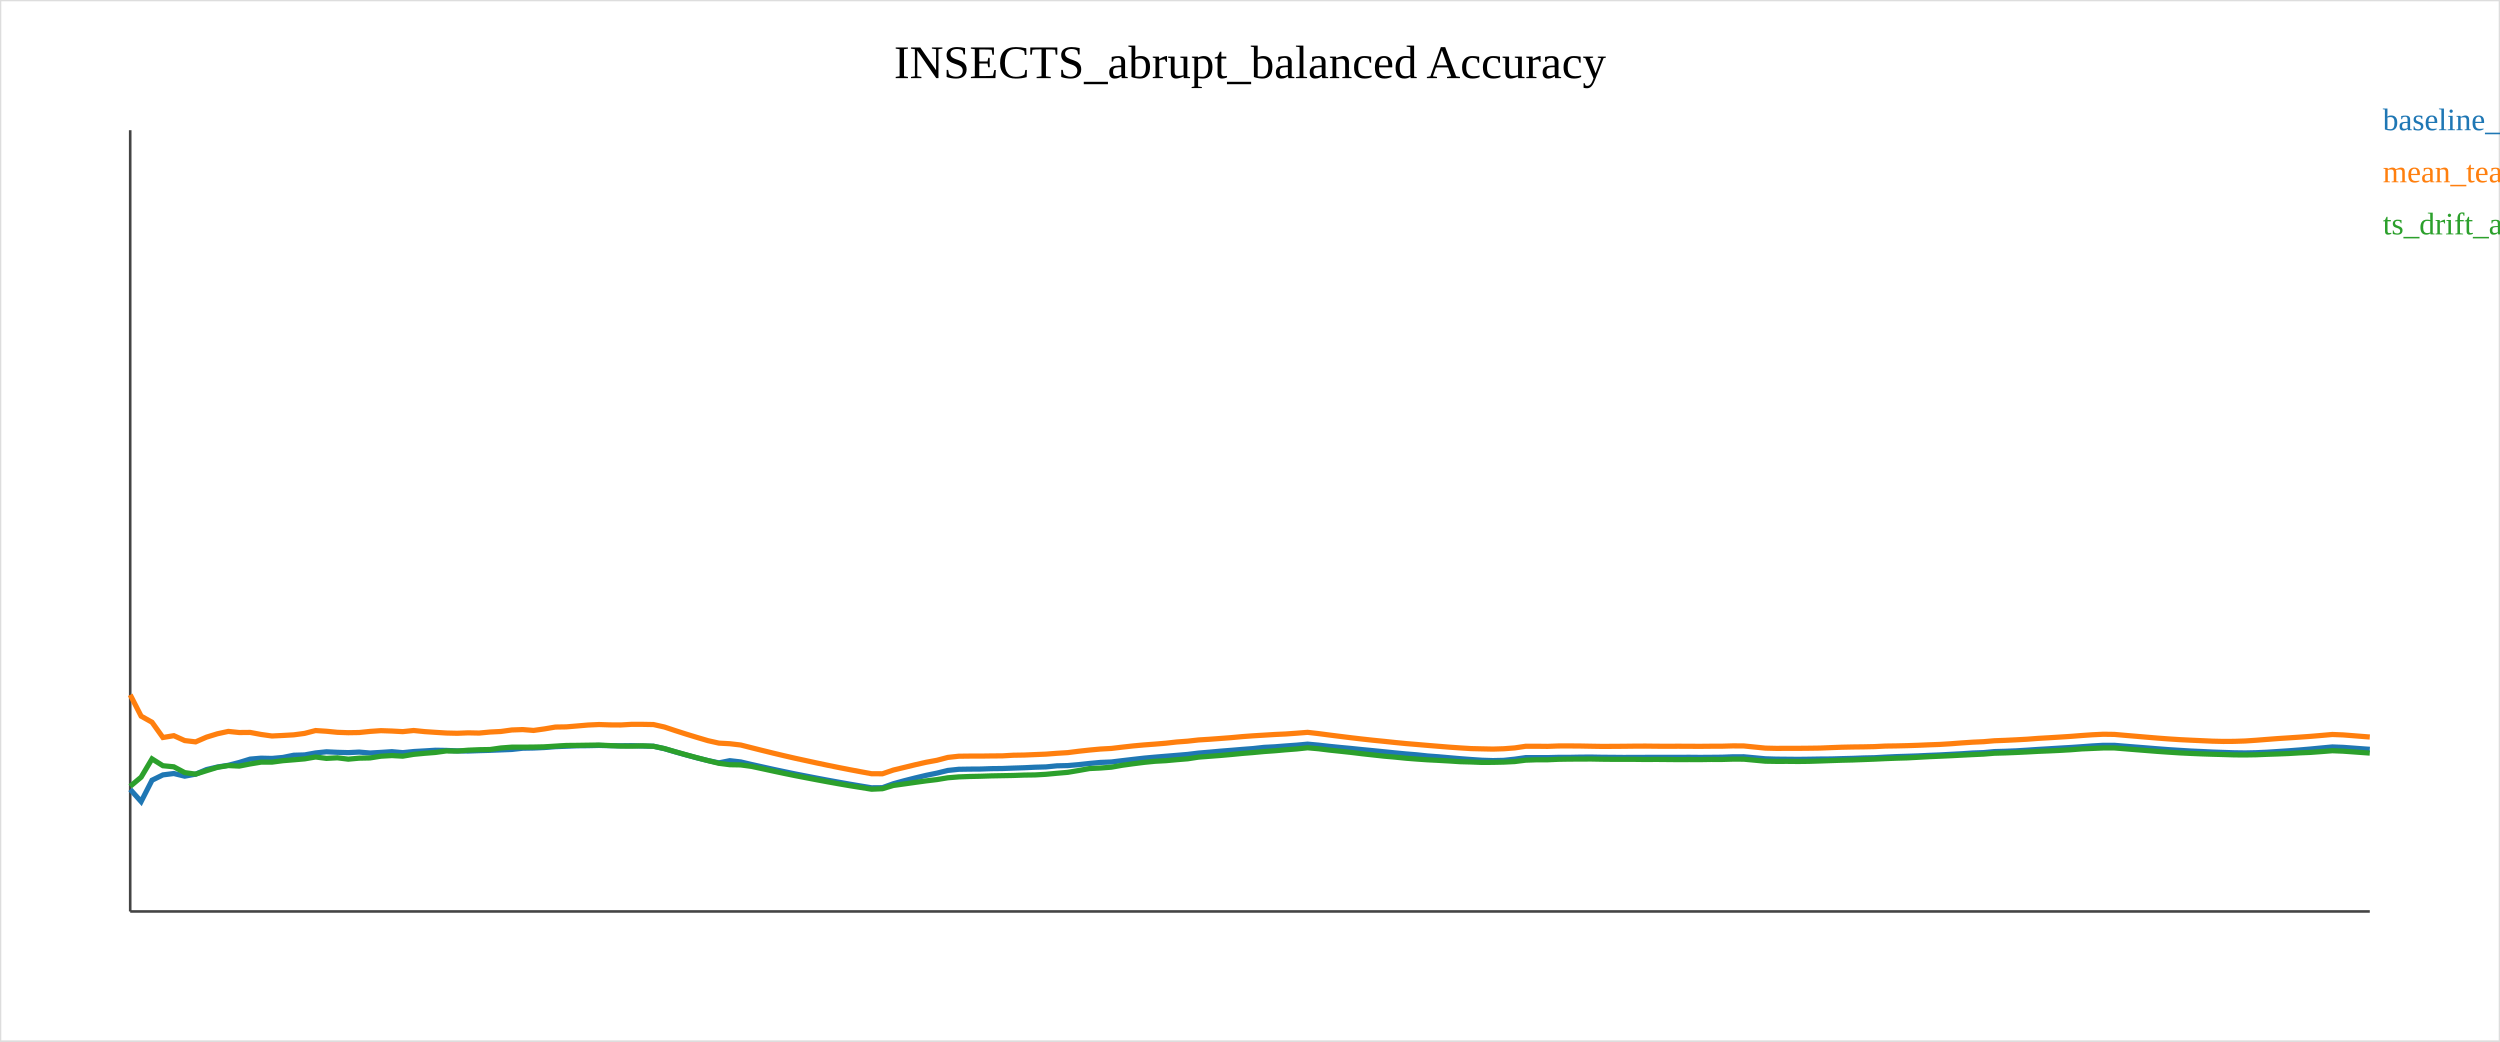
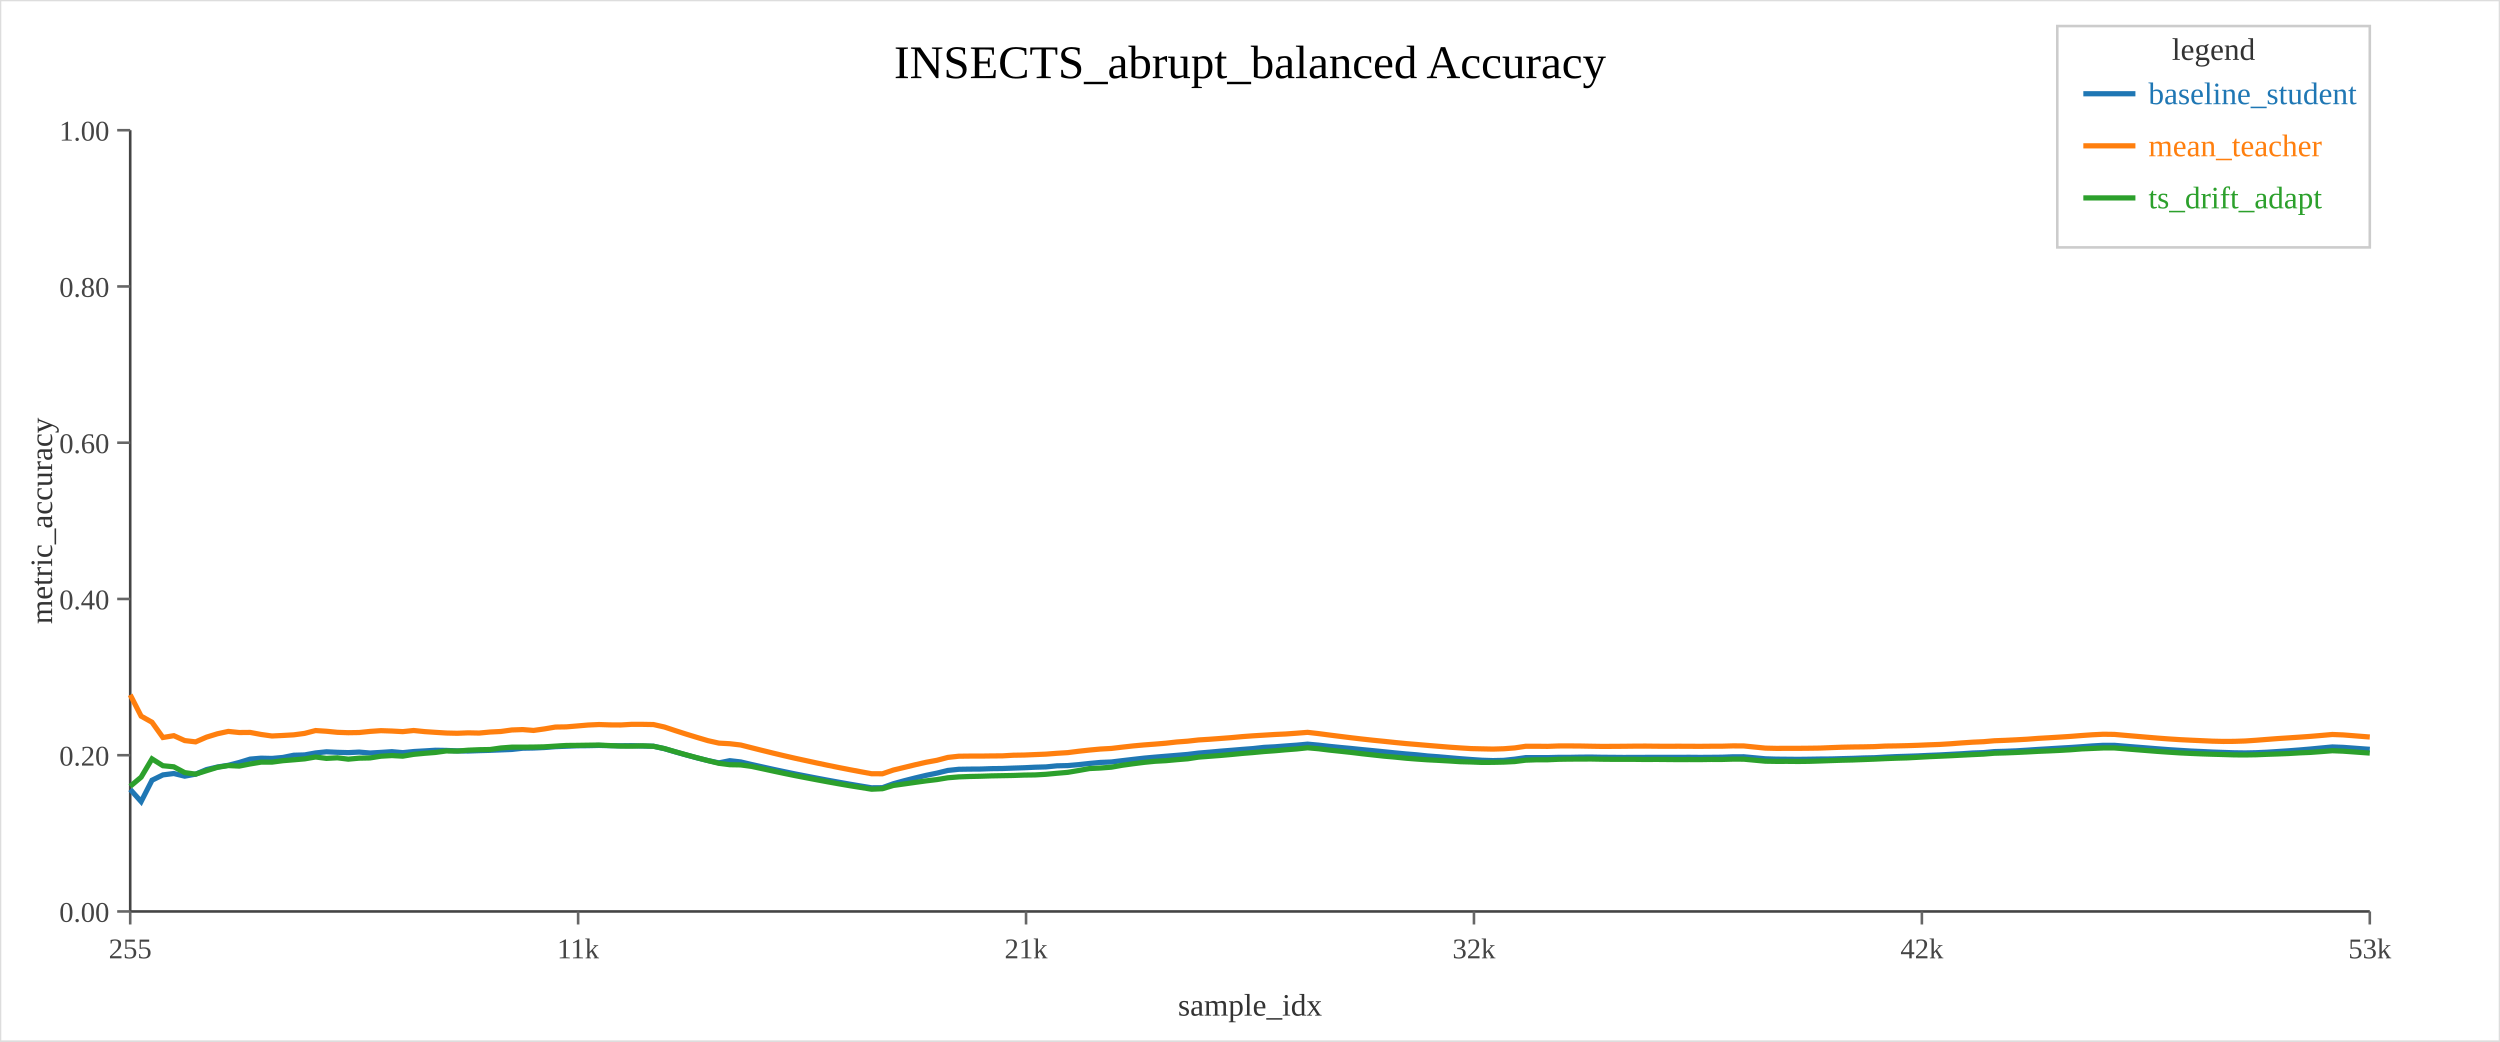
<svg xmlns="http://www.w3.org/2000/svg" width="960" height="400">
  <rect x="0" y="0" width="960" height="400" fill="#ffffff" stroke="#dddddd" />
  <line x1="50" y1="50" x2="50" y2="350" stroke="#444444" />
  <line x1="50" y1="350" x2="910" y2="350" stroke="#444444" />
  <text x="480.0" y="30" text-anchor="middle" font-size="18">INSECTS_abrupt_balanced Accuracy</text>
+   <text x="480.0" y="390" text-anchor="middle" font-size="12" fill="#333333">sample_idx</text>
+   <text x="20" y="200.0" transform="rotate(-90,20,200.0)" text-anchor="middle" font-size="12" fill="#333333">metric_accuracy</text>
+   <line x1="50.00" y1="350" x2="50.00" y2="355" stroke="#666666" />
+   <text x="50.00" y="368" text-anchor="middle" font-size="11" fill="#444444">255</text>
+   <line x1="222.00" y1="350" x2="222.00" y2="355" stroke="#666666" />
+   <text x="222.00" y="368" text-anchor="middle" font-size="11" fill="#444444">11k</text>
+   <line x1="394.00" y1="350" x2="394.00" y2="355" stroke="#666666" />
+   <text x="394.00" y="368" text-anchor="middle" font-size="11" fill="#444444">21k</text>
+   <line x1="566.00" y1="350" x2="566.00" y2="355" stroke="#666666" />
+   <text x="566.00" y="368" text-anchor="middle" font-size="11" fill="#444444">32k</text>
+   <line x1="738.00" y1="350" x2="738.00" y2="355" stroke="#666666" />
+   <text x="738.00" y="368" text-anchor="middle" font-size="11" fill="#444444">42k</text>
+   <line x1="910.00" y1="350" x2="910.00" y2="355" stroke="#666666" />
+   <text x="910.00" y="368" text-anchor="middle" font-size="11" fill="#444444">53k</text>
+   <line x1="45" y1="350.00" x2="50" y2="350.00" stroke="#666666" />
+   <text x="42" y="354.00" text-anchor="end" font-size="11" fill="#444444">0.00</text>
+   <line x1="45" y1="290.00" x2="50" y2="290.00" stroke="#666666" />
+   <text x="42" y="294.00" text-anchor="end" font-size="11" fill="#444444">0.20</text>
+   <line x1="45" y1="230.00" x2="50" y2="230.00" stroke="#666666" />
+   <text x="42" y="234.00" text-anchor="end" font-size="11" fill="#444444">0.40</text>
+   <line x1="45" y1="170.00" x2="50" y2="170.00" stroke="#666666" />
+   <text x="42" y="174.00" text-anchor="end" font-size="11" fill="#444444">0.60</text>
+   <line x1="45" y1="110.00" x2="50" y2="110.00" stroke="#666666" />
+   <text x="42" y="114.00" text-anchor="end" font-size="11" fill="#444444">0.80</text>
+   <line x1="45" y1="50.00" x2="50" y2="50.00" stroke="#666666" />
+   <text x="42" y="54.00" text-anchor="end" font-size="11" fill="#444444">1.00</text>
+   <rect x="790" y="10" width="120" height="85" fill="#ffffff" stroke="#cccccc" />
+   <text x="850" y="23" text-anchor="middle" font-size="12" fill="#333333">legend</text>
  <path d="M50.00,303.12 L54.19,307.81 L58.37,299.61 L62.56,297.56 L66.75,297.03 L70.93,298.05 L75.12,297.27 L79.30,295.51 L83.49,294.53 L87.68,293.87 L91.86,292.79 L96.05,291.50 L100.24,291.14 L104.42,291.24 L108.61,290.86 L112.79,290.01 L116.98,289.89 L121.17,289.13 L125.35,288.69 L129.54,288.89 L133.73,289.01 L137.91,288.80 L142.10,289.16 L146.28,288.92 L150.47,288.64 L154.66,289.02 L158.84,288.59 L163.03,288.35 L167.22,288.09 L171.40,288.16 L175.59,288.34 L179.77,288.40 L183.96,288.25 L188.15,288.13 L192.33,287.96 L196.52,287.79 L200.71,287.32 L204.89,287.24 L209.08,287.05 L213.26,286.72 L217.45,286.55 L221.64,286.38 L225.82,286.34 L230.01,286.24 L234.20,286.35 L238.38,286.39 L242.57,286.34 L246.75,286.47 L250.94,286.55 L255.13,287.49 L259.31,288.72 L263.50,289.90 L267.69,291.03 L271.87,292.06 L276.06,292.94 L280.24,292.10 L284.43,292.58 L288.62,293.57 L292.80,294.50 L296.99,295.43 L301.18,296.32 L305.36,297.19 L309.55,298.01 L313.73,298.82 L317.92,299.61 L322.11,300.37 L326.29,301.11 L330.48,301.82 L334.67,302.51 L338.85,302.47 L343.04,300.96 L347.23,299.80 L351.41,298.74 L355.60,297.74 L359.78,296.88 L363.97,295.85 L368.16,295.41 L372.34,295.34 L376.53,295.31 L380.72,295.16 L384.90,295.11 L389.09,294.95 L393.27,294.81 L397.46,294.61 L401.65,294.49 L405.83,294.08 L410.02,293.98 L414.21,293.62 L418.39,293.16 L422.58,292.77 L426.76,292.60 L430.95,292.09 L435.14,291.60 L439.32,291.12 L443.51,290.74 L447.70,290.39 L451.88,290.05 L456.07,289.70 L460.25,289.18 L464.44,288.83 L468.63,288.45 L472.81,288.12 L477.00,287.77 L481.19,287.45 L485.37,286.99 L489.56,286.77 L493.74,286.44 L497.93,286.14 L502.12,285.75 L506.30,286.13 L510.49,286.60 L514.68,287.02 L518.86,287.41 L523.05,287.85 L527.23,288.25 L531.42,288.67 L535.61,289.10 L539.79,289.50 L543.98,289.84 L548.17,290.29 L552.35,290.60 L556.54,290.97 L560.72,291.33 L564.91,291.65 L569.10,291.93 L573.28,292.07 L577.47,291.97 L581.66,291.52 L585.84,290.93 L590.03,290.91 L594.21,290.93 L598.40,290.82 L602.59,290.82 L606.77,290.74 L610.96,290.71 L615.15,290.79 L619.33,290.82 L623.52,290.86 L627.70,290.84 L631.89,290.83 L636.08,290.82 L640.26,290.83 L644.45,290.82 L648.64,290.80 L652.82,290.84 L657.01,290.81 L661.20,290.77 L665.38,290.61 L669.57,290.60 L673.75,290.99 L677.94,291.38 L682.13,291.51 L686.31,291.55 L690.50,291.59 L694.69,291.54 L698.87,291.47 L703.06,291.44 L707.24,291.32 L711.43,291.21 L715.62,291.05 L719.80,290.96 L723.99,290.73 L728.18,290.54 L732.36,290.41 L736.55,290.26 L740.73,290.06 L744.92,289.89 L749.11,289.66 L753.29,289.44 L757.48,289.15 L761.67,289.00 L765.85,288.61 L770.04,288.49 L774.22,288.32 L778.41,288.06 L782.60,287.78 L786.78,287.53 L790.97,287.27 L795.16,287.03 L799.34,286.74 L803.53,286.43 L807.71,286.20 L811.90,286.20 L816.09,286.55 L820.27,286.88 L824.46,287.21 L828.65,287.55 L832.83,287.87 L837.02,288.13 L841.20,288.39 L845.39,288.58 L849.58,288.78 L853.76,288.93 L857.95,289.07 L862.14,289.13 L866.32,289.04 L870.51,288.85 L874.69,288.58 L878.88,288.30 L883.07,287.98 L887.25,287.62 L891.44,287.22 L895.63,286.83 L899.81,286.99 L904.00,287.30 L908.18,287.61 L910.00,287.74" fill="none" stroke="#1f77b4" stroke-width="2" />
-   <text x="915" y="50" font-size="12" fill="#1f77b4">baseline_student</text>
+   <line x1="800" y1="36" x2="820" y2="36" stroke="#1f77b4" stroke-width="2" />
+   <text x="825" y="40" font-size="12" fill="#1f77b4">baseline_student</text>
  <path d="M50.00,266.80 L54.19,275.00 L58.37,277.34 L62.56,283.20 L66.75,282.50 L70.93,284.38 L75.12,284.88 L79.30,283.06 L83.49,281.77 L87.68,280.86 L91.86,281.29 L96.05,281.25 L100.24,282.03 L104.42,282.62 L108.61,282.42 L112.79,282.18 L116.98,281.62 L121.17,280.53 L125.35,280.80 L129.54,281.21 L133.73,281.36 L137.91,281.29 L142.10,280.86 L146.28,280.57 L150.47,280.72 L154.66,280.95 L158.84,280.51 L163.03,280.94 L167.22,281.22 L171.40,281.48 L175.59,281.58 L179.77,281.41 L183.96,281.50 L188.15,281.10 L192.33,280.89 L196.52,280.31 L200.71,280.16 L204.89,280.49 L209.08,279.90 L213.26,279.19 L217.45,279.12 L221.64,278.77 L225.82,278.41 L230.01,278.22 L234.20,278.36 L238.38,278.39 L242.57,278.14 L246.75,278.15 L250.94,278.23 L255.13,279.17 L259.31,280.56 L263.50,281.90 L267.69,283.18 L271.87,284.42 L276.06,285.36 L280.24,285.59 L284.43,286.08 L288.62,287.14 L292.80,288.19 L296.99,289.22 L301.18,290.22 L305.36,291.18 L309.55,292.09 L313.73,293.00 L317.92,293.88 L322.11,294.73 L326.29,295.55 L330.48,296.34 L334.67,297.11 L338.85,297.13 L343.04,295.70 L347.23,294.69 L351.41,293.67 L355.60,292.72 L359.78,291.95 L363.97,290.85 L368.16,290.39 L372.34,290.34 L376.53,290.34 L380.72,290.28 L384.90,290.25 L389.09,290.01 L393.27,289.94 L397.46,289.76 L401.65,289.59 L405.83,289.27 L410.02,289.01 L414.21,288.48 L418.39,288.02 L422.58,287.63 L426.76,287.40 L430.95,286.90 L435.14,286.43 L439.32,286.05 L443.51,285.74 L447.70,285.39 L451.88,284.92 L456.07,284.61 L460.25,284.14 L464.44,283.88 L468.63,283.57 L472.81,283.25 L477.00,282.86 L481.19,282.55 L485.37,282.30 L489.56,282.04 L493.74,281.85 L497.93,281.55 L502.12,281.22 L506.30,281.70 L510.49,282.25 L514.68,282.78 L518.86,283.30 L523.05,283.79 L527.23,284.25 L531.42,284.67 L535.61,285.11 L539.79,285.52 L543.98,285.87 L548.17,286.23 L552.35,286.57 L556.54,286.91 L560.72,287.20 L564.91,287.46 L569.10,287.56 L573.28,287.65 L577.47,287.52 L581.66,287.20 L585.84,286.57 L590.03,286.56 L594.21,286.61 L598.40,286.45 L602.59,286.44 L606.77,286.47 L610.96,286.55 L615.15,286.62 L619.33,286.60 L623.52,286.57 L627.70,286.52 L631.89,286.50 L636.08,286.55 L640.26,286.57 L644.45,286.55 L648.64,286.57 L652.82,286.59 L657.01,286.55 L661.20,286.54 L665.38,286.42 L669.57,286.44 L673.75,286.86 L677.94,287.28 L682.13,287.38 L686.31,287.36 L690.50,287.36 L694.69,287.32 L698.87,287.26 L703.06,287.09 L707.24,286.93 L711.43,286.84 L715.62,286.79 L719.80,286.70 L723.99,286.49 L728.18,286.43 L732.36,286.33 L736.55,286.19 L740.73,286.01 L744.92,285.86 L749.11,285.60 L753.29,285.28 L757.48,285.00 L761.67,284.81 L765.85,284.45 L770.04,284.29 L774.22,284.09 L778.41,283.86 L782.60,283.54 L786.78,283.30 L790.97,283.04 L795.16,282.77 L799.34,282.44 L803.53,282.15 L807.71,281.95 L811.90,282.01 L816.09,282.38 L820.27,282.73 L824.46,283.09 L828.65,283.44 L832.83,283.75 L837.02,284.02 L841.20,284.23 L845.39,284.42 L849.58,284.61 L853.76,284.71 L857.95,284.68 L862.14,284.54 L866.32,284.26 L870.51,283.93 L874.69,283.61 L878.88,283.34 L883.07,283.06 L887.25,282.76 L891.44,282.41 L895.63,282.04 L899.81,282.21 L904.00,282.54 L908.18,282.87 L910.00,283.01" fill="none" stroke="#ff7f0e" stroke-width="2" />
-   <text x="915" y="70" font-size="12" fill="#ff7f0e">mean_teacher</text>
+   <line x1="800" y1="56" x2="820" y2="56" stroke="#ff7f0e" stroke-width="2" />
+   <text x="825" y="60" font-size="12" fill="#ff7f0e">mean_teacher</text>
  <path d="M50.00,301.95 L54.19,298.44 L58.37,291.41 L62.56,294.04 L66.75,294.45 L70.93,296.68 L75.12,297.27 L79.30,295.95 L83.49,294.66 L87.68,293.98 L91.86,294.18 L96.05,293.36 L100.24,292.67 L104.42,292.66 L108.61,292.11 L112.79,291.77 L116.98,291.41 L121.17,290.69 L125.35,291.22 L129.54,291.00 L133.73,291.52 L137.91,291.14 L142.10,291.05 L146.28,290.38 L150.47,290.14 L154.66,290.37 L158.84,289.67 L163.03,289.27 L167.22,288.94 L171.40,288.36 L175.59,288.42 L179.77,288.07 L183.96,287.89 L188.15,287.82 L192.33,287.22 L196.52,286.91 L200.71,286.91 L204.89,286.87 L209.08,286.78 L213.26,286.51 L217.45,286.26 L221.64,286.22 L225.82,286.15 L230.01,286.11 L234.20,286.30 L238.38,286.49 L242.57,286.52 L246.75,286.40 L250.94,286.58 L255.13,287.45 L259.31,288.67 L263.50,289.85 L267.69,290.99 L271.87,292.08 L276.06,293.11 L280.24,293.65 L284.43,293.73 L288.62,294.30 L292.80,295.20 L296.99,296.11 L301.18,297.00 L305.36,297.85 L309.55,298.66 L313.73,299.46 L317.92,300.24 L322.11,300.99 L326.29,301.71 L330.48,302.38 L334.67,303.06 L338.85,302.87 L343.04,301.62 L347.23,301.03 L351.41,300.44 L355.60,299.86 L359.78,299.36 L363.97,298.67 L368.16,298.33 L372.34,298.17 L376.53,298.08 L380.72,297.94 L384.90,297.86 L389.09,297.78 L393.27,297.63 L397.46,297.57 L401.65,297.33 L405.83,296.94 L410.02,296.58 L414.21,295.87 L418.39,295.12 L422.58,294.92 L426.76,294.60 L430.95,293.86 L435.14,293.28 L439.32,292.75 L443.51,292.33 L447.70,292.10 L451.88,291.72 L456.07,291.38 L460.25,290.74 L464.44,290.42 L468.63,290.10 L472.81,289.73 L477.00,289.32 L481.19,288.98 L485.37,288.59 L489.56,288.29 L493.74,287.92 L497.93,287.60 L502.12,287.15 L506.30,287.52 L510.49,288.04 L514.68,288.48 L518.86,288.93 L523.05,289.44 L527.23,289.90 L531.42,290.36 L535.61,290.73 L539.79,291.15 L543.98,291.48 L548.17,291.77 L552.35,291.98 L556.54,292.22 L560.72,292.49 L564.91,292.60 L569.10,292.77 L573.28,292.74 L577.47,292.65 L581.66,292.44 L585.84,291.91 L590.03,291.76 L594.21,291.76 L598.40,291.57 L602.59,291.50 L606.77,291.48 L610.96,291.46 L615.15,291.54 L619.33,291.58 L623.52,291.58 L627.70,291.59 L631.89,291.64 L636.08,291.61 L640.26,291.65 L644.45,291.69 L648.64,291.67 L652.82,291.69 L657.01,291.62 L661.20,291.63 L665.38,291.51 L669.57,291.52 L673.75,291.91 L677.94,292.30 L682.13,292.37 L686.31,292.36 L690.50,292.40 L694.69,292.35 L698.87,292.22 L703.06,292.07 L707.24,291.93 L711.43,291.83 L715.62,291.67 L719.80,291.51 L723.99,291.31 L728.18,291.15 L732.36,291.03 L736.55,290.80 L740.73,290.57 L744.92,290.39 L749.11,290.20 L753.29,289.98 L757.48,289.77 L761.67,289.58 L765.85,289.24 L770.04,289.12 L774.22,288.95 L778.41,288.75 L782.60,288.52 L786.78,288.35 L790.97,288.15 L795.16,287.91 L799.34,287.58 L803.53,287.40 L807.71,287.21 L811.90,287.21 L816.09,287.55 L820.27,287.89 L824.46,288.22 L828.65,288.55 L832.83,288.84 L837.02,289.11 L841.20,289.31 L845.39,289.49 L849.58,289.63 L853.76,289.74 L857.95,289.87 L862.14,289.90 L866.32,289.83 L870.51,289.66 L874.69,289.52 L878.88,289.35 L883.07,289.10 L887.25,288.92 L891.44,288.61 L895.63,288.28 L899.81,288.45 L904.00,288.75 L908.18,289.05 L910.00,289.18" fill="none" stroke="#2ca02c" stroke-width="2" />
-   <text x="915" y="90" font-size="12" fill="#2ca02c">ts_drift_adapt</text>
+   <line x1="800" y1="76" x2="820" y2="76" stroke="#2ca02c" stroke-width="2" />
+   <text x="825" y="80" font-size="12" fill="#2ca02c">ts_drift_adapt</text>
</svg>
